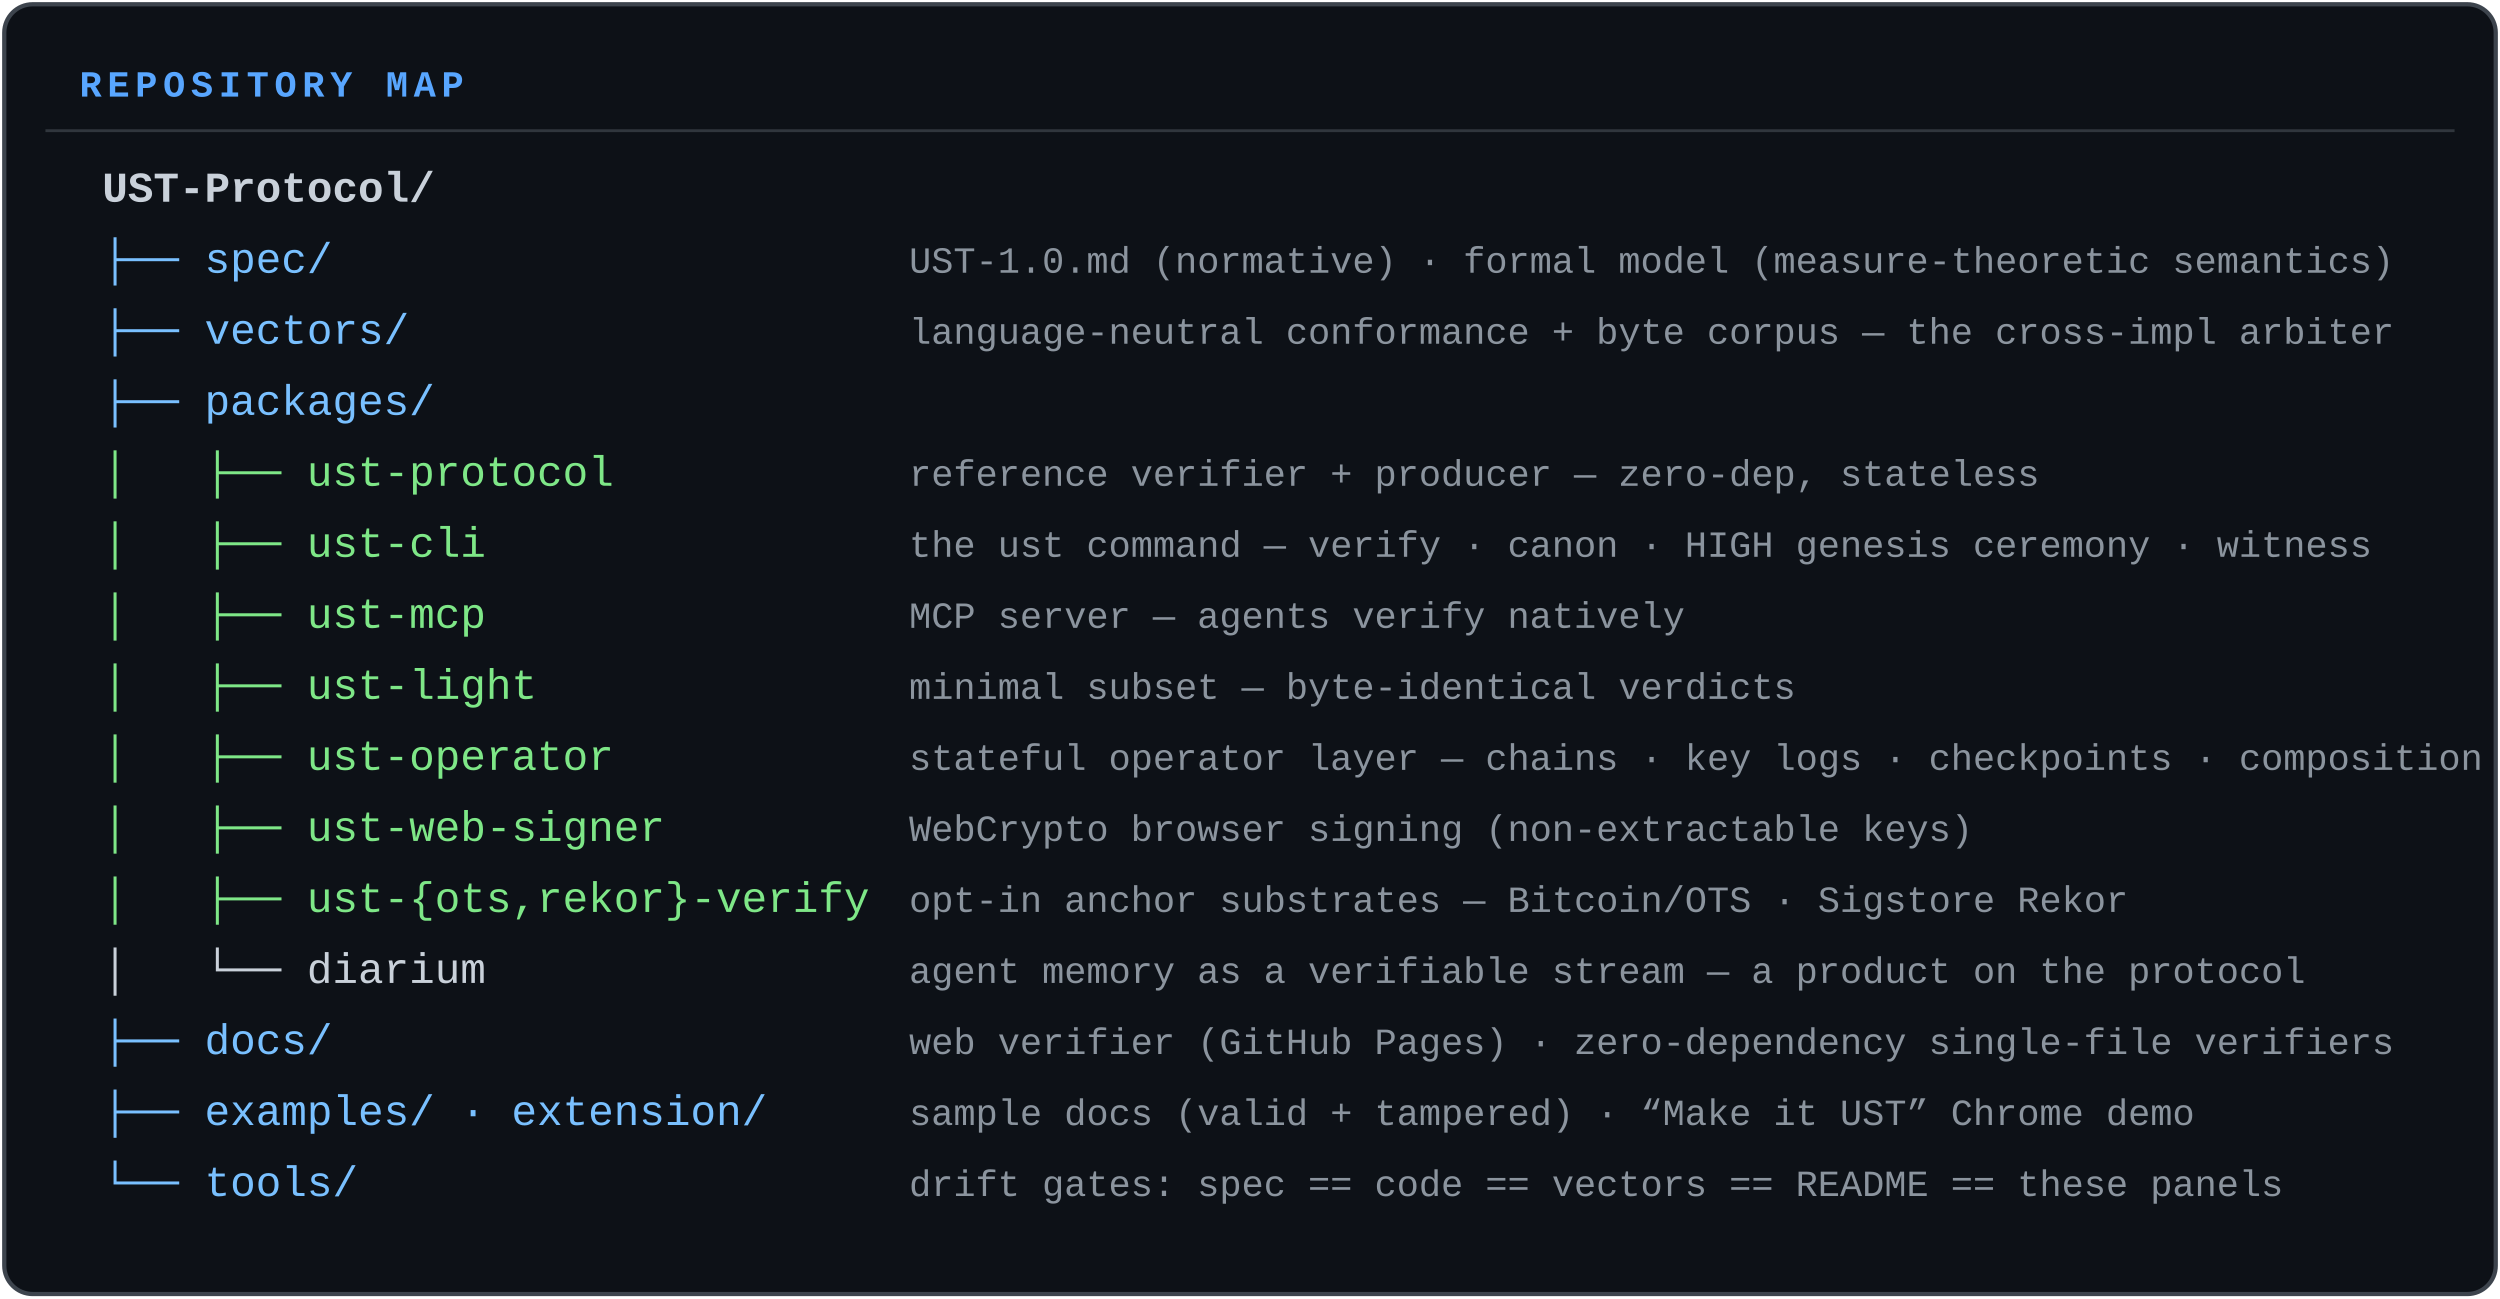
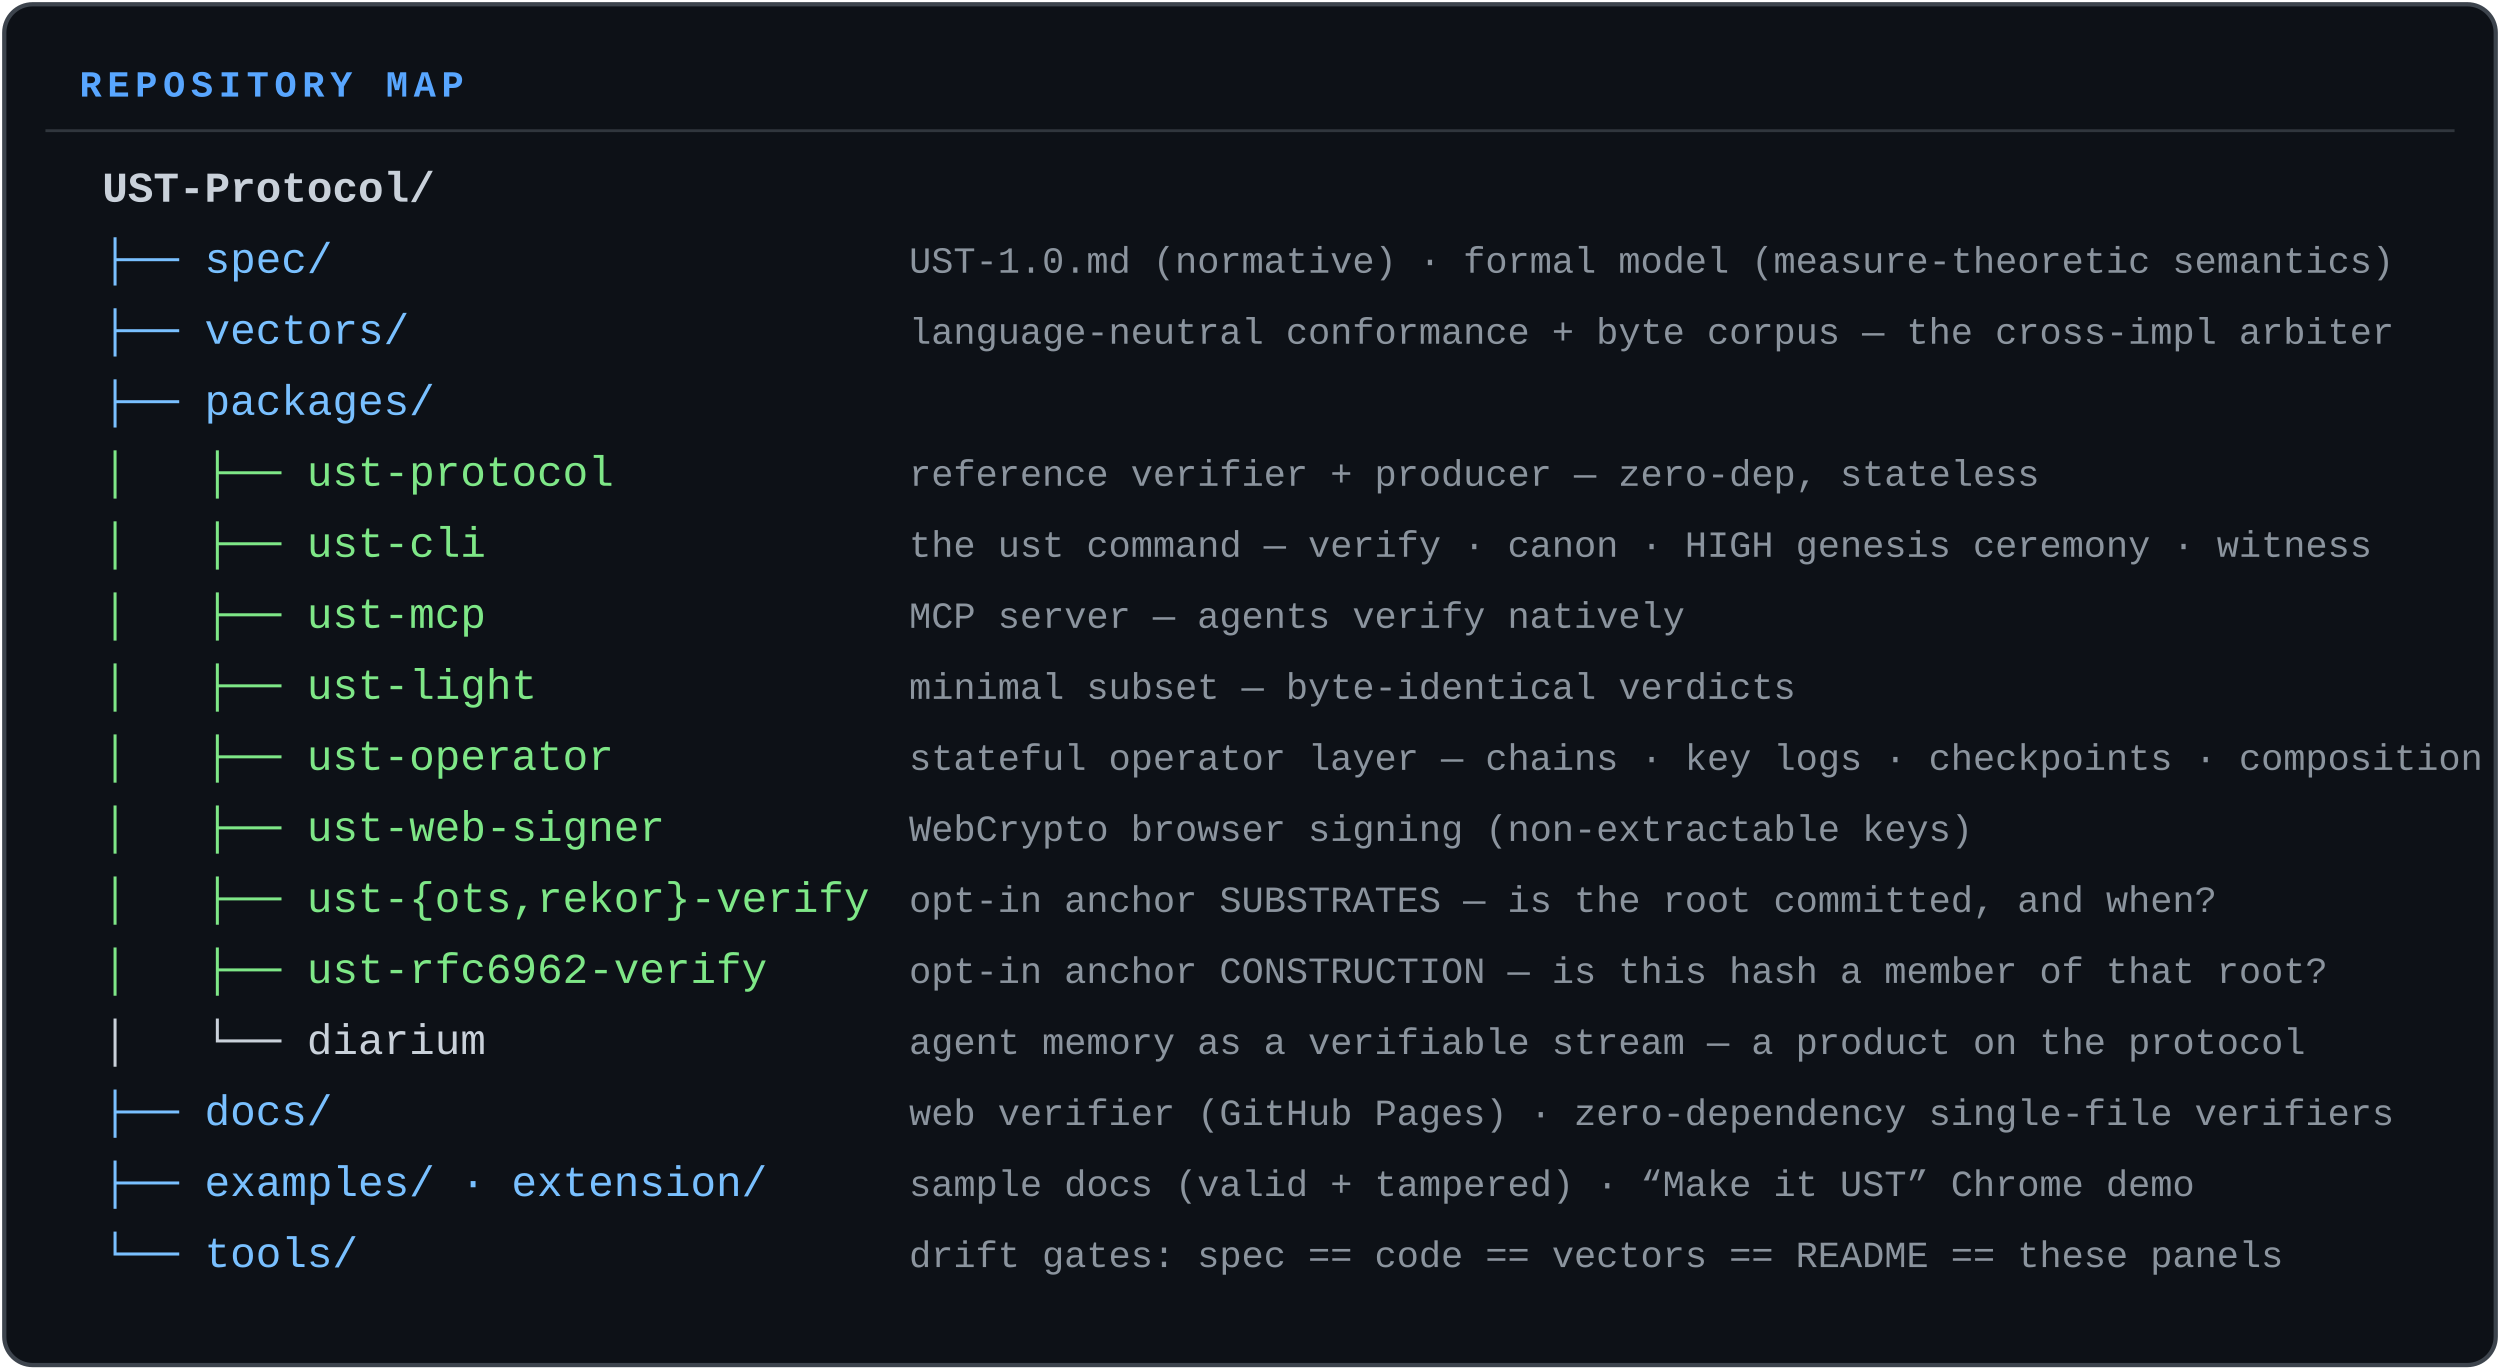
- <svg xmlns="http://www.w3.org/2000/svg" viewBox="0 0 880 457" role="img" aria-labelledby="ust-map-t ust-map-d">
+ <svg xmlns="http://www.w3.org/2000/svg" viewBox="0 0 880 482" role="img" aria-labelledby="ust-map-t ust-map-d">
  <g font-family="ui-monospace,SFMono-Regular,Menlo,Consolas,'Liberation Mono',monospace" font-size="15" xml:space="preserve">
-     <rect x="1.5" y="1.5" width="877" height="454" rx="10" fill="#0d1117" stroke="#3d444d" stroke-width="1.5" />
+     <rect x="1.5" y="1.5" width="877" height="479" rx="10" fill="#0d1117" stroke="#3d444d" stroke-width="1.5" />
    <line x1="16" y1="46" x2="864" y2="46" stroke="#30363d" stroke-width="1" />
    <text x="28" y="34" fill="#58a6ff" font-size="13" font-weight="600" letter-spacing="2">REPOSITORY MAP</text>
    <text x="36" y="71" fill="#c9d1da" font-weight="600">UST-Protocol/</text>
    <text x="36" y="96" fill="#79c0ff">├── spec/</text>
    <text x="320" y="96" fill="#8b949e" font-size="13">UST-1.0.md (normative) · formal model (measure-theoretic semantics)</text>
    <text x="36" y="121" fill="#79c0ff">├── vectors/</text>
    <text x="320" y="121" fill="#8b949e" font-size="13">language-neutral conformance + byte corpus — the cross-impl arbiter</text>
    <text x="36" y="146" fill="#79c0ff">├── packages/</text>
    <text x="36" y="171" fill="#7ee787">│   ├── ust-protocol</text>
    <text x="320" y="171" fill="#8b949e" font-size="13">reference verifier + producer — zero-dep, stateless</text>
    <text x="36" y="196" fill="#7ee787">│   ├── ust-cli</text>
    <text x="320" y="196" fill="#8b949e" font-size="13">the ust command — verify · canon · HIGH genesis ceremony · witness</text>
    <text x="36" y="221" fill="#7ee787">│   ├── ust-mcp</text>
    <text x="320" y="221" fill="#8b949e" font-size="13">MCP server — agents verify natively</text>
    <text x="36" y="246" fill="#7ee787">│   ├── ust-light</text>
    <text x="320" y="246" fill="#8b949e" font-size="13">minimal subset — byte-identical verdicts</text>
    <text x="36" y="271" fill="#7ee787">│   ├── ust-operator</text>
    <text x="320" y="271" fill="#8b949e" font-size="13">stateful operator layer — chains · key logs · checkpoints · composition</text>
    <text x="36" y="296" fill="#7ee787">│   ├── ust-web-signer</text>
    <text x="320" y="296" fill="#8b949e" font-size="13">WebCrypto browser signing (non-extractable keys)</text>
    <text x="36" y="321" fill="#7ee787">│   ├── ust-{ots,rekor}-verify</text>
-     <text x="320" y="321" fill="#8b949e" font-size="13">opt-in anchor substrates — Bitcoin/OTS · Sigstore Rekor</text>
-     <text x="36" y="346" fill="#c9d1da">│   └── diarium</text>
-     <text x="320" y="346" fill="#8b949e" font-size="13">agent memory as a verifiable stream — a product on the protocol</text>
-     <text x="36" y="371" fill="#79c0ff">├── docs/</text>
-     <text x="320" y="371" fill="#8b949e" font-size="13">web verifier (GitHub Pages) · zero-dependency single-file verifiers</text>
-     <text x="36" y="396" fill="#79c0ff">├── examples/ · extension/</text>
-     <text x="320" y="396" fill="#8b949e" font-size="13">sample docs (valid + tampered) · “Make it UST” Chrome demo</text>
-     <text x="36" y="421" fill="#79c0ff">└── tools/</text>
-     <text x="320" y="421" fill="#8b949e" font-size="13">drift gates: spec == code == vectors == README == these panels</text>
+     <text x="320" y="321" fill="#8b949e" font-size="13">opt-in anchor SUBSTRATES — is the root committed, and when?</text>
+     <text x="36" y="346" fill="#7ee787">│   ├── ust-rfc6962-verify</text>
+     <text x="320" y="346" fill="#8b949e" font-size="13">opt-in anchor CONSTRUCTION — is this hash a member of that root?</text>
+     <text x="36" y="371" fill="#c9d1da">│   └── diarium</text>
+     <text x="320" y="371" fill="#8b949e" font-size="13">agent memory as a verifiable stream — a product on the protocol</text>
+     <text x="36" y="396" fill="#79c0ff">├── docs/</text>
+     <text x="320" y="396" fill="#8b949e" font-size="13">web verifier (GitHub Pages) · zero-dependency single-file verifiers</text>
+     <text x="36" y="421" fill="#79c0ff">├── examples/ · extension/</text>
+     <text x="320" y="421" fill="#8b949e" font-size="13">sample docs (valid + tampered) · “Make it UST” Chrome demo</text>
+     <text x="36" y="446" fill="#79c0ff">└── tools/</text>
+     <text x="320" y="446" fill="#8b949e" font-size="13">drift gates: spec == code == vectors == README == these panels</text>
  </g>
</svg>
